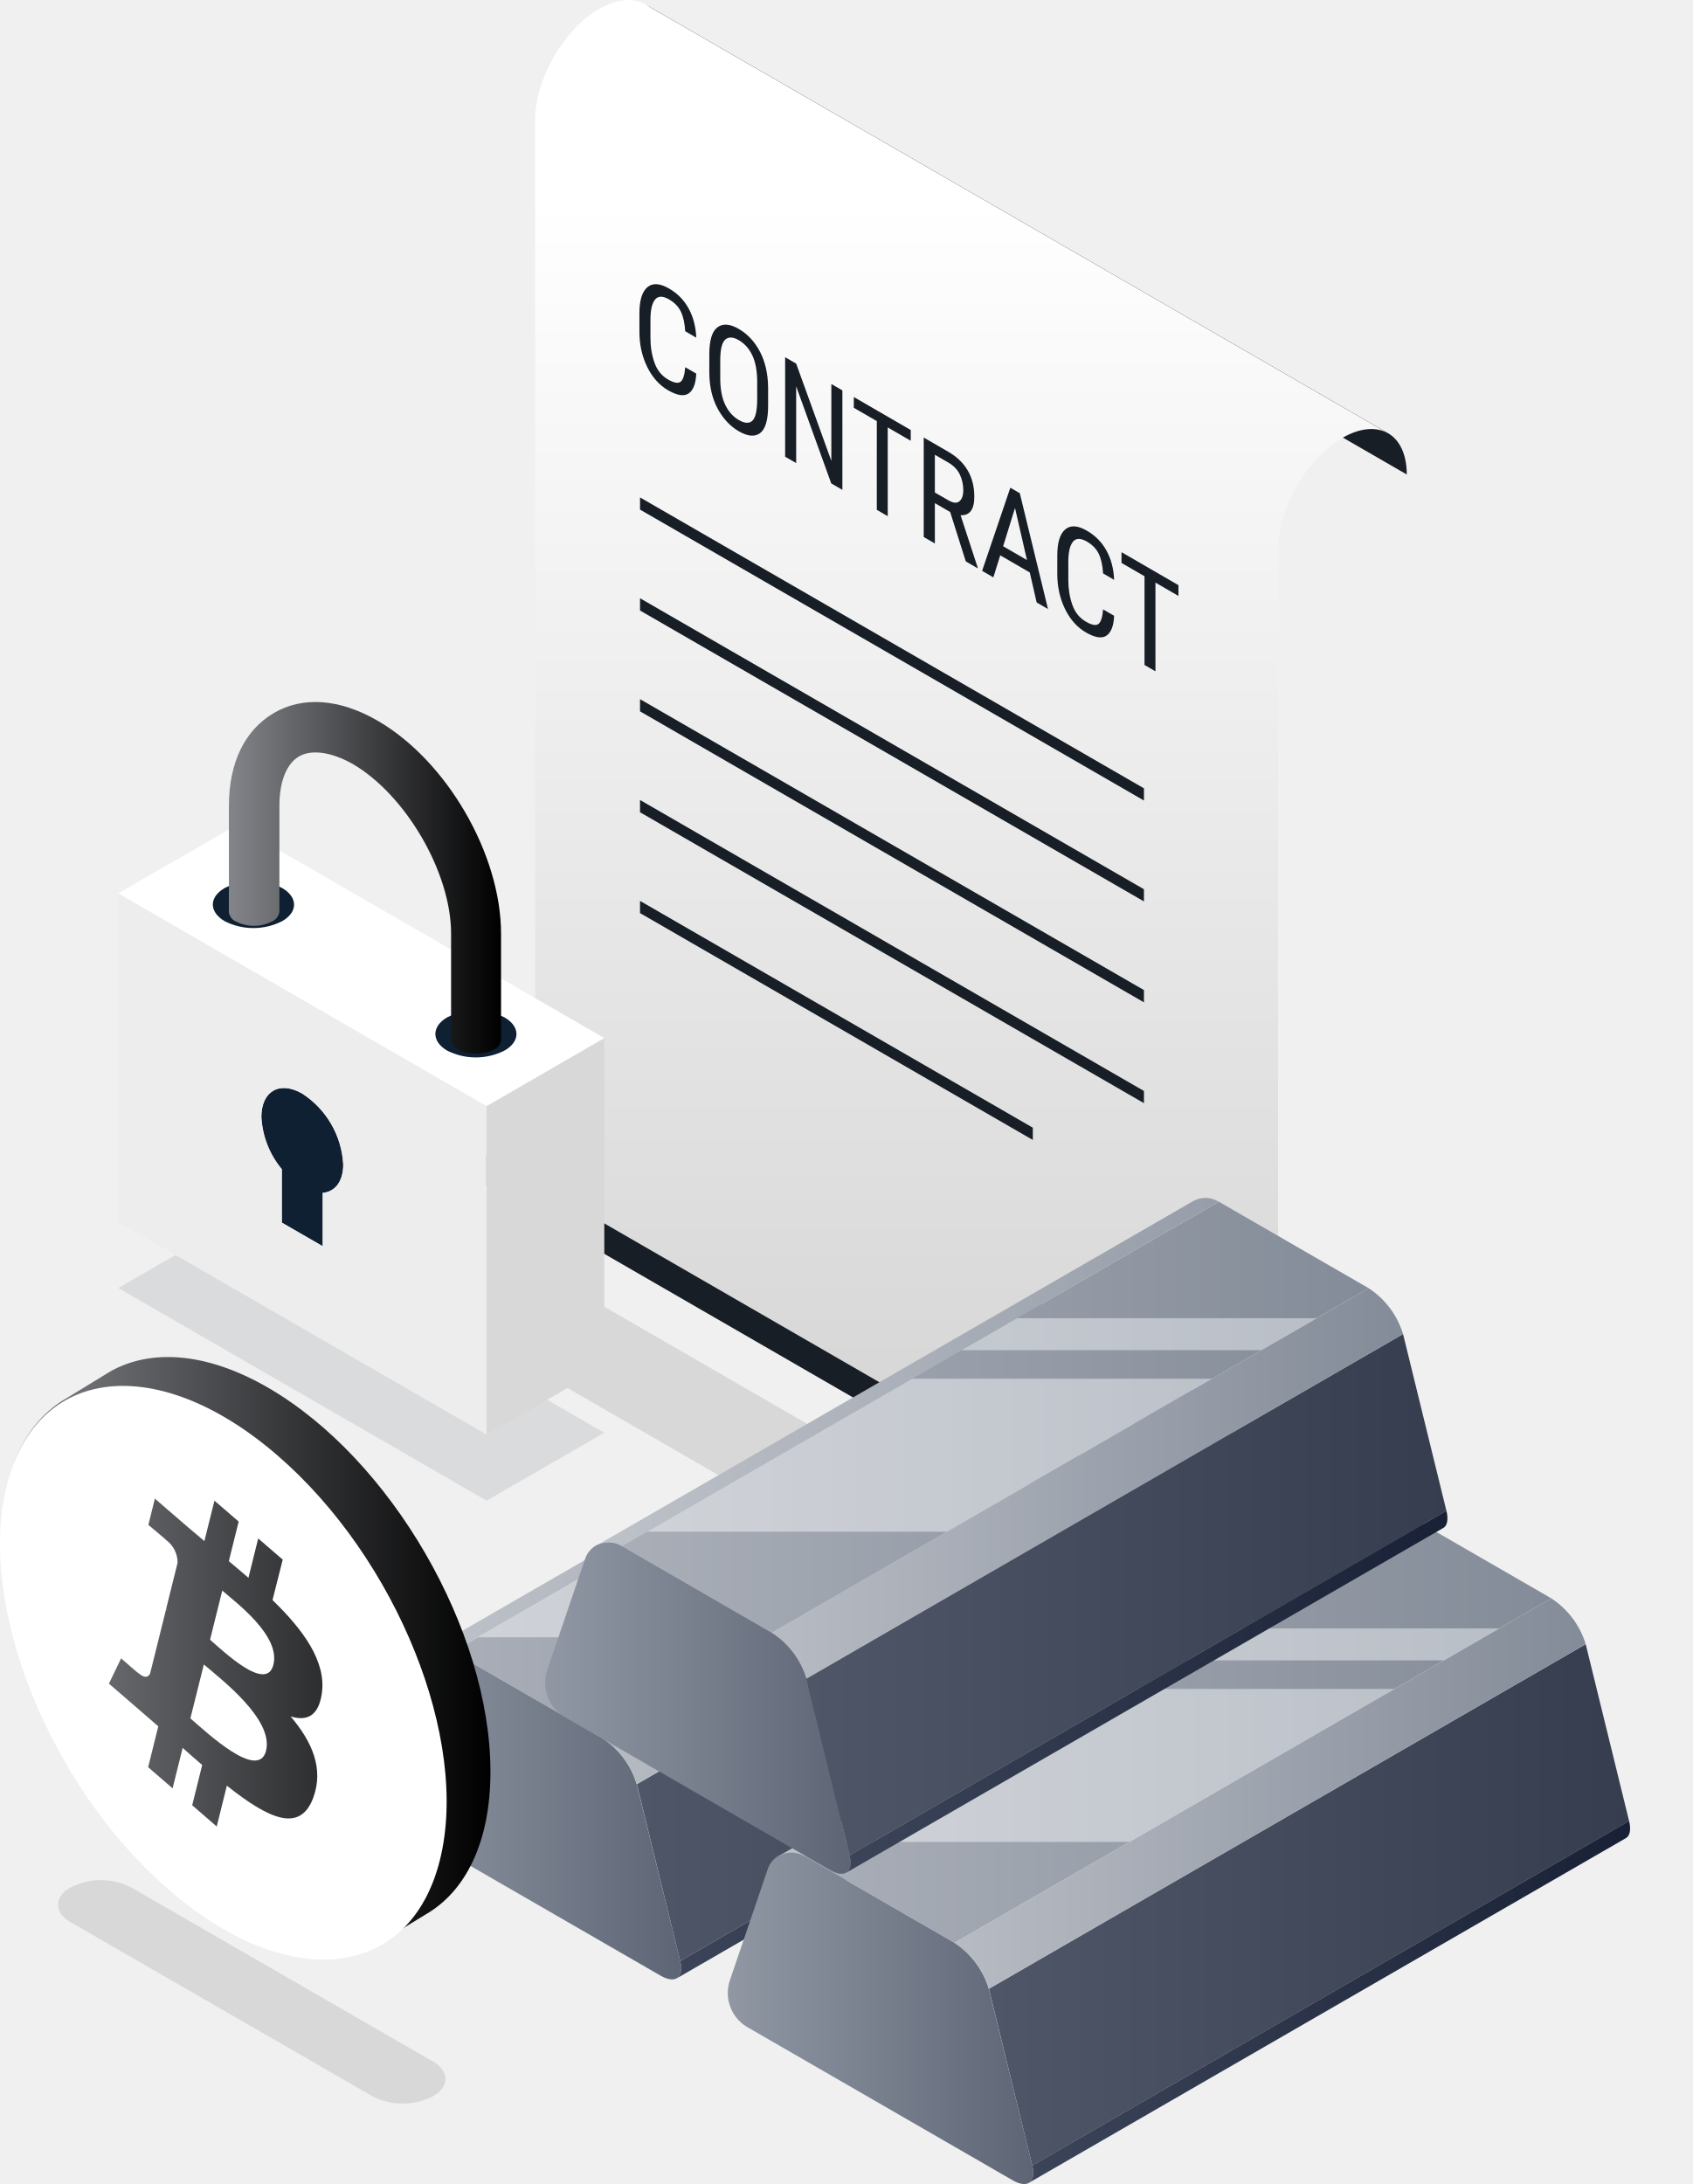
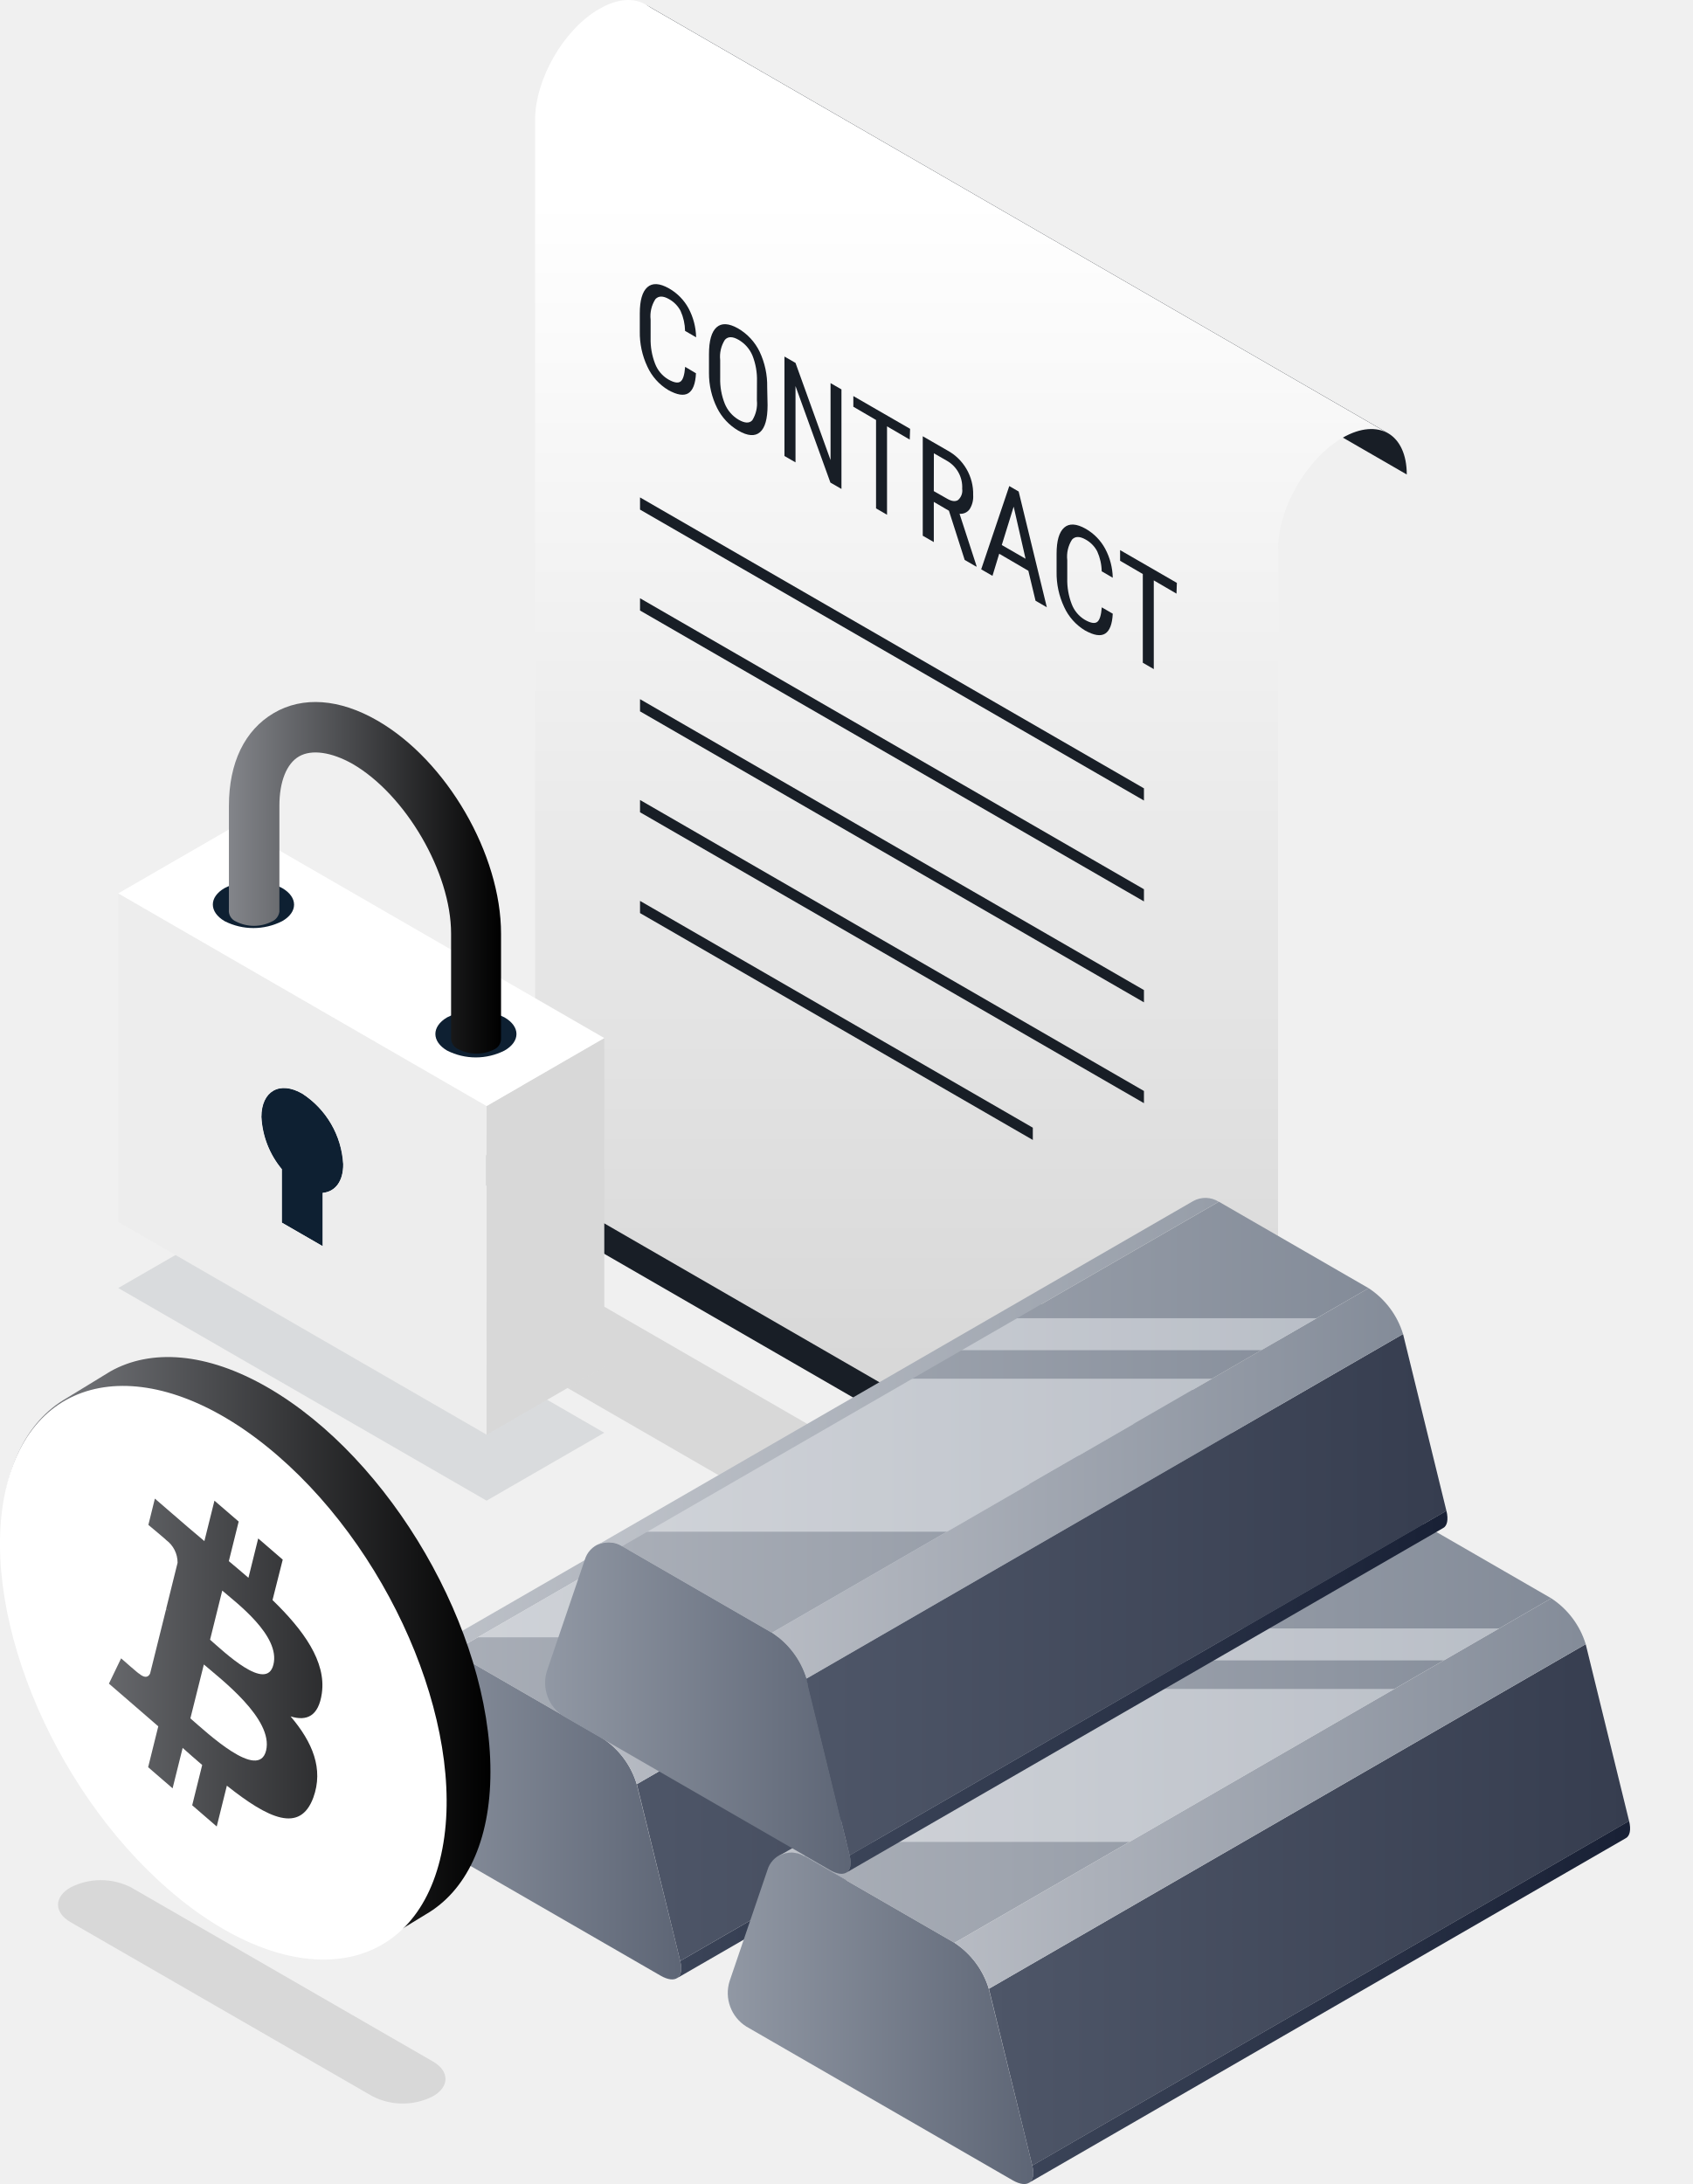
<svg xmlns="http://www.w3.org/2000/svg" xmlns:xlink="http://www.w3.org/1999/xlink" viewBox="0 0 223.63 288.51">
  <defs>
-     <style>.cls-1{fill:none;}.cls-2{isolation:isolate;}.cls-3,.cls-32{opacity:0.1;}.cls-4,.cls-6{fill:#181e26;}.cls-5{fill:url(#linear-gradient);}.cls-6{font-size:18.48px;font-family:RobotoCondensed-Regular, Roboto Condensed;}.cls-7{letter-spacing:-0.01em;}.cls-8{letter-spacing:-0.01em;}.cls-9{letter-spacing:-0.02em;}.cls-10{fill:url(#linear-gradient-2);}.cls-11{fill:url(#linear-gradient-3);}.cls-12{fill:url(#linear-gradient-4);}.cls-13{fill:url(#linear-gradient-5);}.cls-14{fill:url(#linear-gradient-6);}.cls-15{fill:url(#linear-gradient-7);}.cls-16{clip-path:url(#clip-path);}.cls-17,.cls-36{fill:#fff;}.cls-17{mix-blend-mode:soft-light;}.cls-18{fill:url(#linear-gradient-8);}.cls-19{fill:url(#linear-gradient-9);}.cls-20{fill:url(#linear-gradient-10);}.cls-21{fill:url(#linear-gradient-11);}.cls-22{fill:url(#linear-gradient-12);}.cls-23{fill:url(#linear-gradient-13);}.cls-24{clip-path:url(#clip-path-2);}.cls-25{fill:url(#linear-gradient-14);}.cls-26{fill:url(#linear-gradient-15);}.cls-27{fill:url(#linear-gradient-16);}.cls-28{fill:url(#linear-gradient-17);}.cls-29{fill:url(#linear-gradient-18);}.cls-30{fill:url(#linear-gradient-19);}.cls-31{clip-path:url(#clip-path-3);}.cls-32,.cls-33{fill:#0e2032;}.cls-34{fill:#ededed;}.cls-35{fill:#d8d8d8;}.cls-37{fill:url(#linear-gradient-20);}.cls-38{fill:url(#linear-gradient-21);}</style>
+     <style>.cls-1{fill:none;}.cls-2{isolation:isolate;}.cls-28,.cls-3{opacity:0.1;}.cls-4{fill:#181e26;}.cls-5{fill:url(#linear-gradient);}.cls-6{fill:url(#linear-gradient-2);}.cls-7{fill:url(#linear-gradient-3);}.cls-8{fill:url(#linear-gradient-4);}.cls-9{fill:url(#linear-gradient-5);}.cls-10{fill:url(#linear-gradient-6);}.cls-11{fill:url(#linear-gradient-7);}.cls-12{clip-path:url(#clip-path);}.cls-13,.cls-32{fill:#fff;}.cls-13{mix-blend-mode:soft-light;}.cls-14{fill:url(#linear-gradient-8);}.cls-15{fill:url(#linear-gradient-9);}.cls-16{fill:url(#linear-gradient-10);}.cls-17{fill:url(#linear-gradient-11);}.cls-18{fill:url(#linear-gradient-12);}.cls-19{fill:url(#linear-gradient-13);}.cls-20{clip-path:url(#clip-path-2);}.cls-21{fill:url(#linear-gradient-14);}.cls-22{fill:url(#linear-gradient-15);}.cls-23{fill:url(#linear-gradient-16);}.cls-24{fill:url(#linear-gradient-17);}.cls-25{fill:url(#linear-gradient-18);}.cls-26{fill:url(#linear-gradient-19);}.cls-27{clip-path:url(#clip-path-3);}.cls-28,.cls-29{fill:#0e2032;}.cls-30{fill:#ededed;}.cls-31{fill:#d8d8d8;}.cls-33{fill:url(#linear-gradient-20);}.cls-34{fill:url(#linear-gradient-21);}</style>
    <linearGradient id="linear-gradient" x1="119.83" y1="26.28" x2="119.83" y2="181.57" gradientUnits="userSpaceOnUse">
      <stop offset="0" stop-color="#fff" />
      <stop offset="0.99" stop-color="#d8d8d8" />
    </linearGradient>
    <linearGradient id="linear-gradient-2" x1="49.63" y1="239.6" x2="89.99" y2="239.6" gradientUnits="userSpaceOnUse">
      <stop offset="0" stop-color="#9198a4" />
      <stop offset="0.99" stop-color="#5e6676" />
    </linearGradient>
    <linearGradient id="linear-gradient-3" x1="84.13" y1="224.61" x2="168.7" y2="224.61" gradientUnits="userSpaceOnUse">
      <stop offset="0" stop-color="#4e5668" />
      <stop offset="1" stop-color="#363d4f" />
    </linearGradient>
    <linearGradient id="linear-gradient-4" x1="89.42" y1="237.43" x2="168.83" y2="237.43" gradientUnits="userSpaceOnUse">
      <stop offset="0" stop-color="#3b4458" />
      <stop offset="0.99" stop-color="#192136" />
    </linearGradient>
    <linearGradient id="linear-gradient-5" x1="59.8" y1="201.16" x2="158.42" y2="201.16" gradientUnits="userSpaceOnUse">
      <stop offset="0" stop-color="#a9aeb7" />
      <stop offset="0.99" stop-color="#848c99" />
    </linearGradient>
    <linearGradient id="linear-gradient-6" x1="56.42" y1="195.2" x2="138.63" y2="195.2" gradientUnits="userSpaceOnUse">
      <stop offset="0" stop-color="#bec2c9" />
      <stop offset="0.99" stop-color="#979ea9" />
    </linearGradient>
    <linearGradient id="linear-gradient-7" x1="79.58" y1="209.9" x2="162.97" y2="209.9" gradientUnits="userSpaceOnUse">
      <stop offset="0" stop-color="#b7bbc3" />
      <stop offset="0.99" stop-color="#848c99" />
    </linearGradient>
    <clipPath id="clip-path">
      <polygon class="cls-1" points="158.42 184.12 79.58 229.63 59.8 218.21 138.63 172.69 158.42 184.12" />
    </clipPath>
    <linearGradient id="linear-gradient-8" x1="96.14" y1="266.62" x2="136.5" y2="266.62" xlink:href="#linear-gradient-2" />
    <linearGradient id="linear-gradient-9" x1="130.64" y1="251.64" x2="215.21" y2="251.64" xlink:href="#linear-gradient-3" />
    <linearGradient id="linear-gradient-10" x1="135.93" y1="264.46" x2="215.34" y2="264.46" xlink:href="#linear-gradient-4" />
    <linearGradient id="linear-gradient-11" x1="106.31" y1="228.19" x2="204.93" y2="228.19" xlink:href="#linear-gradient-5" />
    <linearGradient id="linear-gradient-12" x1="102.93" y1="222.22" x2="185.15" y2="222.22" xlink:href="#linear-gradient-6" />
    <linearGradient id="linear-gradient-13" x1="126.09" y1="236.93" x2="209.48" y2="236.93" xlink:href="#linear-gradient-7" />
    <clipPath id="clip-path-2">
      <polygon class="cls-1" points="204.93 211.14 126.09 256.66 106.31 245.24 185.15 199.72 204.93 211.14" />
    </clipPath>
    <linearGradient id="linear-gradient-14" x1="72.01" y1="225.65" x2="112.37" y2="225.65" xlink:href="#linear-gradient-2" />
    <linearGradient id="linear-gradient-15" x1="106.51" y1="210.67" x2="191.08" y2="210.67" xlink:href="#linear-gradient-3" />
    <linearGradient id="linear-gradient-16" x1="111.8" y1="223.48" x2="191.21" y2="223.48" xlink:href="#linear-gradient-4" />
    <linearGradient id="linear-gradient-17" x1="82.18" y1="187.22" x2="180.8" y2="187.22" xlink:href="#linear-gradient-5" />
    <linearGradient id="linear-gradient-18" x1="78.8" y1="181.25" x2="161.02" y2="181.25" xlink:href="#linear-gradient-6" />
    <linearGradient id="linear-gradient-19" x1="101.96" y1="195.96" x2="185.35" y2="195.96" xlink:href="#linear-gradient-7" />
    <clipPath id="clip-path-3">
      <polygon class="cls-1" points="180.8 170.17 101.96 215.69 82.18 204.26 161.02 158.75 180.8 170.17" />
    </clipPath>
    <linearGradient id="linear-gradient-20" x1="30.22" y1="115.96" x2="66.2" y2="115.96" gradientUnits="userSpaceOnUse">
      <stop offset="0" stop-color="#83858a" />
      <stop offset="1" />
    </linearGradient>
    <linearGradient id="linear-gradient-21" x1="0.16" y1="218.82" x2="64.79" y2="218.82" xlink:href="#linear-gradient-20" />
  </defs>
  <g class="cls-2">
    <g id="Layer_2" data-name="Layer 2">
      <g id="Layer_1-2" data-name="Layer 1">
        <polygon class="cls-3" points="155.57 229.89 59.74 174.56 71.47 167.79 167.3 223.12 155.57 229.89" />
        <path class="cls-4" d="M85.29.6c1.49.9,2.4,2.77,2.4,5.41l98.15,56.67c0-2.64-.92-4.51-2.4-5.41Z" />
        <path class="cls-5" d="M70.69,136.68V15.83c0-5.39,3.81-12,8.5-14.66,2.39-1.38,4.55-1.5,6.1-.56l98.15,56.67c-1.54-.93-3.7-.82-6.1.56-4.69,2.71-8.5,9.28-8.5,14.66V193.35c0,5.39-3.81,12-8.5,14.66-2.33,1.34-4.44,1.49-6,.63L56.22,152c1.54.85,3.65.71,6-.63C66.88,148.64,70.69,142.07,70.69,136.68Z" />
        <path class="cls-4" d="M56.22,152c-1.56-.87-2.53-2.77-2.53-5.48l98.15,56.67c0,2.71,1,4.61,2.53,5.48Z" />
        <polygon class="cls-4" points="84.55 67.32 151.12 105.75 151.12 104.14 84.55 65.71 84.55 67.32" />
        <polygon class="cls-4" points="84.55 80.65 151.12 119.08 151.12 117.47 84.55 79.03 84.55 80.65" />
        <polygon class="cls-4" points="84.55 93.97 151.12 132.41 151.12 130.79 84.55 92.36 84.55 93.97" />
        <polygon class="cls-4" points="84.55 107.3 151.12 145.73 151.12 144.12 84.55 105.68 84.55 107.3" />
        <polygon class="cls-4" points="84.55 120.62 136.44 150.59 136.44 148.97 84.55 119.01 84.55 120.62" />
-         <text class="cls-6" transform="matrix(0.88, 0.51, 0, 1, 83.48, 48.6)">CO<tspan class="cls-7" x="21.58" y="0">N</tspan>
-           <tspan x="32.76" y="0">TR</tspan>
-           <tspan class="cls-8" x="52.18" y="0">A</tspan>
-           <tspan class="cls-7" x="62.73" y="0">C</tspan>
-           <tspan class="cls-9" x="72.95" y="0">T</tspan>
-         </text>
-         <path class="cls-10" d="M89.86,259.05c.54,2.2-.62,3.07-2.59,1.94L52.1,240.69a5.23,5.23,0,0,1-2.23-6l5-14.68a3.27,3.27,0,0,1,4.9-1.84l19.78,11.42a11.1,11.1,0,0,1,4.55,6.06Z" />
-         <polygon class="cls-11" points="168.7 213.53 89.86 259.05 84.13 235.69 162.97 190.18 168.7 213.53" />
-         <path class="cls-12" d="M89.42,261.33c.53-.32.72-1.11.44-2.28l78.84-45.52c.29,1.16.1,2-.44,2.28Z" />
-         <polygon class="cls-13" points="158.42 184.12 79.58 229.63 59.8 218.21 138.63 172.69 158.42 184.12" />
-         <path class="cls-14" d="M56.42,218.12a3.32,3.32,0,0,1,3.37.09l78.84-45.52a3.32,3.32,0,0,0-3.37-.09Z" />
-         <path class="cls-15" d="M163,190.18a11.1,11.1,0,0,0-4.55-6.06L79.58,229.63a11.1,11.1,0,0,1,4.55,6.06Z" />
-         <g class="cls-16">
-           <path class="cls-17" d="M54,196.08H177.11v20.21H54Zm0-3.77H177.11v-4.22H54Z" />
+         <path class="cls-4" d="M91.94,49.31q-.1,2.06-1,2.63t-2.67-.42a7,7,0,0,1-2.75-3.09,10.5,10.5,0,0,1-1-4.66V41.39q0-2.56,1-3.45t2.86.16a6.72,6.72,0,0,1,2.58,2.63,8.49,8.49,0,0,1,1,3.83l-1.46-.85a6.7,6.7,0,0,0-.59-2.63,3.78,3.78,0,0,0-1.52-1.56q-1.18-.68-1.81,0a4.16,4.16,0,0,0-.63,2.72v2.41a8.77,8.77,0,0,0,.59,3.4,4.12,4.12,0,0,0,1.72,2.06q1.13.65,1.63.3t.62-1.95Z" />
+         <path class="cls-4" d="M101.4,53.53q0,2.69-1,3.56t-2.86-.2a7.19,7.19,0,0,1-2.81-3,10.29,10.29,0,0,1-1.07-4.61V46.78q0-2.64,1-3.54t2.85.15a7.16,7.16,0,0,1,2.84,3.07,10.48,10.48,0,0,1,1,4.68ZM100,50.4a8.6,8.6,0,0,0-.6-3.44,4.33,4.33,0,0,0-1.83-2.07q-1.19-.69-1.81,0a4.17,4.17,0,0,0-.62,2.67v2.36a8.55,8.55,0,0,0,.61,3.42,4.36,4.36,0,0,0,1.83,2.11q1.22.7,1.8.07a4.19,4.19,0,0,0,.61-2.63Z" />
+         <path class="cls-4" d="M111.16,64.59l-1.46-.84L105.09,51V61.08l-1.46-.84V47.1l1.46.84,4.63,12.84V50.61l1.44.83Z" />
+         <path class="cls-4" d="M120.18,58.07l-3-1.75V68l-1.45-.84V55.48l-3-1.75V52.32l7.5,4.33Z" />
+         <path class="cls-4" d="M125.36,67.47l-2-1.17v5.31l-1.46-.84V57.63l3.23,1.86a6.52,6.52,0,0,1,3.43,5.93,3.08,3.08,0,0,1-.47,1.85,1.47,1.47,0,0,1-1.33.6L129,74.76v.11l-1.56-.9Zm-2-2.59,1.76,1q.91.53,1.45.17a1.66,1.66,0,0,0,.54-1.48,4,4,0,0,0-2-3.69l-1.74-1Z" />
+         <path class="cls-4" d="M135.85,75.4,132,73.15l-.89,2.92-1.49-.86,3.71-11,1.24.72,3.72,15.29-1.49-.86ZM132.34,72l3.14,1.81-1.57-6.88Z" />
+         <path class="cls-4" d="M147,81.07q-.1,2.06-1,2.63t-2.67-.42a7,7,0,0,1-2.75-3.09,10.5,10.5,0,0,1-1-4.66V73.15q0-2.56,1-3.45t2.86.16A6.72,6.72,0,0,1,146,72.49a8.49,8.49,0,0,1,1,3.83l-1.46-.85a6.69,6.69,0,0,0-.59-2.63,3.78,3.78,0,0,0-1.52-1.56q-1.18-.68-1.81,0a4.16,4.16,0,0,0-.63,2.72v2.41a8.79,8.79,0,0,0,.59,3.4,4.12,4.12,0,0,0,1.72,2.06q1.13.65,1.63.3t.62-1.94Z" />
+         <path class="cls-4" d="M155.42,78.42l-3-1.75V88.39l-1.45-.84V75.83l-3-1.75V72.67l7.5,4.33Z" />
+         <path class="cls-6" d="M89.86,259.05c.54,2.2-.62,3.07-2.59,1.94L52.1,240.69a5.23,5.23,0,0,1-2.23-6l5-14.68a3.27,3.27,0,0,1,4.9-1.84l19.78,11.42a11.1,11.1,0,0,1,4.55,6.06Z" />
+         <polygon class="cls-7" points="168.7 213.53 89.86 259.05 84.13 235.69 162.97 190.18 168.7 213.53" />
+         <path class="cls-8" d="M89.42,261.33c.53-.32.72-1.11.44-2.28l78.84-45.52c.29,1.16.1,2-.44,2.28Z" />
+         <polygon class="cls-9" points="158.42 184.12 79.58 229.63 59.8 218.21 138.63 172.69 158.42 184.12" />
+         <path class="cls-10" d="M56.42,218.12a3.32,3.32,0,0,1,3.37.09l78.84-45.52a3.32,3.32,0,0,0-3.37-.09Z" />
+         <path class="cls-11" d="M163,190.18a11.1,11.1,0,0,0-4.55-6.06L79.58,229.63a11.1,11.1,0,0,1,4.55,6.06Z" />
+         <g class="cls-12">
+           <path class="cls-13" d="M54,196.08H177.11v20.21H54Zm0-3.77H177.11v-4.22H54Z" />
        </g>
-         <path class="cls-18" d="M136.37,286.08c.54,2.2-.62,3.07-2.59,1.94l-35.17-20.3a5.23,5.23,0,0,1-2.23-6l5-14.68a3.27,3.27,0,0,1,4.9-1.84l19.78,11.42a11.1,11.1,0,0,1,4.55,6.06Z" />
-         <polygon class="cls-19" points="215.21 240.56 136.37 286.08 130.64 262.72 209.48 217.2 215.21 240.56" />
-         <path class="cls-20" d="M135.93,288.35c.53-.32.72-1.11.44-2.28l78.84-45.52c.29,1.16.1,2-.44,2.28Z" />
-         <polygon class="cls-21" points="204.93 211.14 126.09 256.66 106.31 245.24 185.15 199.72 204.93 211.14" />
-         <path class="cls-22" d="M102.93,245.15a3.32,3.32,0,0,1,3.37.09l78.84-45.52a3.32,3.32,0,0,0-3.37-.09Z" />
-         <path class="cls-23" d="M209.48,217.2a11.1,11.1,0,0,0-4.55-6.06l-78.84,45.52a11.1,11.1,0,0,1,4.55,6.06Z" />
-         <g class="cls-24">
-           <path class="cls-17" d="M100.51,223.11H223.63v20.21H100.51Zm0-3.77H223.63v-4.22H100.51Z" />
+         <path class="cls-14" d="M136.37,286.08c.54,2.2-.62,3.07-2.59,1.94l-35.17-20.3a5.23,5.23,0,0,1-2.23-6l5-14.68a3.27,3.27,0,0,1,4.9-1.84l19.78,11.42a11.1,11.1,0,0,1,4.55,6.06Z" />
+         <polygon class="cls-15" points="215.21 240.56 136.37 286.08 130.64 262.72 209.48 217.2 215.21 240.56" />
+         <path class="cls-16" d="M135.93,288.35c.53-.32.72-1.11.44-2.28l78.84-45.52c.29,1.16.1,2-.44,2.28Z" />
+         <polygon class="cls-17" points="204.93 211.14 126.09 256.66 106.31 245.24 185.15 199.72 204.93 211.14" />
+         <path class="cls-18" d="M102.93,245.15a3.32,3.32,0,0,1,3.37.09l78.84-45.52a3.32,3.32,0,0,0-3.37-.09Z" />
+         <path class="cls-19" d="M209.48,217.2a11.1,11.1,0,0,0-4.55-6.06l-78.84,45.52a11.1,11.1,0,0,1,4.55,6.06Z" />
+         <g class="cls-20">
+           <path class="cls-13" d="M100.51,223.11H223.63v20.21H100.51Zm0-3.77H223.63v-4.22H100.51Z" />
        </g>
-         <path class="cls-25" d="M112.24,245.1c.54,2.2-.62,3.07-2.59,1.94l-35.17-20.3a5.23,5.23,0,0,1-2.23-6l5-14.68a3.27,3.27,0,0,1,4.9-1.84L102,215.69a11.1,11.1,0,0,1,4.55,6.06Z" />
-         <polygon class="cls-26" points="191.08 199.59 112.24 245.1 106.51 221.75 185.35 176.23 191.08 199.59" />
-         <path class="cls-27" d="M111.8,247.38c.53-.32.72-1.11.44-2.28l78.84-45.52c.29,1.16.1,2-.44,2.28Z" />
-         <polygon class="cls-28" points="180.8 170.17 101.96 215.69 82.18 204.26 161.02 158.75 180.8 170.17" />
-         <path class="cls-29" d="M78.8,204.17a3.32,3.32,0,0,1,3.37.09L161,158.75a3.32,3.32,0,0,0-3.37-.09Z" />
-         <path class="cls-30" d="M185.35,176.23a11.1,11.1,0,0,0-4.55-6.06L102,215.69a11.1,11.1,0,0,1,4.55,6.06Z" />
-         <g class="cls-31">
-           <path class="cls-17" d="M76.38,182.13H199.5v20.21H76.38Zm0-3.77H199.5v-4.22H76.38Z" />
+         <path class="cls-21" d="M112.24,245.1c.54,2.2-.62,3.07-2.59,1.94l-35.17-20.3a5.23,5.23,0,0,1-2.23-6l5-14.68a3.27,3.27,0,0,1,4.9-1.84L102,215.69a11.1,11.1,0,0,1,4.55,6.06Z" />
+         <polygon class="cls-22" points="191.08 199.59 112.24 245.1 106.51 221.75 185.35 176.23 191.08 199.59" />
+         <path class="cls-23" d="M111.8,247.38c.53-.32.72-1.11.44-2.28l78.84-45.52c.29,1.16.1,2-.44,2.28Z" />
+         <polygon class="cls-24" points="180.8 170.17 101.96 215.69 82.18 204.26 161.02 158.75 180.8 170.17" />
+         <path class="cls-25" d="M78.8,204.17a3.32,3.32,0,0,1,3.37.09L161,158.75a3.32,3.32,0,0,0-3.37-.09Z" />
+         <path class="cls-26" d="M185.35,176.23a11.1,11.1,0,0,0-4.55-6.06L102,215.69a11.1,11.1,0,0,1,4.55,6.06Z" />
+         <g class="cls-27">
+           <path class="cls-13" d="M76.38,182.13H199.5v20.21H76.38Zm0-3.77H199.5v-4.22H76.38Z" />
        </g>
-         <polygon class="cls-32" points="15.62 170.15 31.17 161.18 79.83 189.27 64.28 198.24 15.62 170.15" />
-         <path class="cls-33" d="M42.65,157.58v7.06l-5.41-3.12v-7.06a11.73,11.73,0,0,1-2.7-6.9c0-3.42,2.42-4.81,5.41-3.08a11.92,11.92,0,0,1,5.41,9.32C45.36,156.08,44.26,157.43,42.65,157.58Z" />
-         <path class="cls-34" d="M15.62,118v43.42l48.65,28.09V146.11Zm27,39.56v7.06l-5.41-3.12v-7.06a11.73,11.73,0,0,1-2.7-6.9c0-3.42,2.42-4.81,5.41-3.08a11.92,11.92,0,0,1,5.41,9.32C45.36,156.08,44.26,157.43,42.65,157.58Z" />
-         <polygon class="cls-35" points="79.83 180.56 79.83 137.13 64.28 146.11 64.28 189.53 79.83 180.56" />
-         <polygon class="cls-36" points="15.62 118.02 31.17 109.04 79.83 137.13 64.28 146.11 15.62 118.02" />
-         <path class="cls-33" d="M59.06,134.4a8.39,8.39,0,0,1,7.59,0c2.1,1.21,2.11,3.18,0,4.38a8.39,8.39,0,0,1-7.59,0C57,137.57,57,135.61,59.06,134.4Z" />
-         <path class="cls-33" d="M29.68,117.31a8.39,8.39,0,0,1,7.59,0c2.1,1.21,2.11,3.18,0,4.38a8.39,8.39,0,0,1-7.59,0C27.6,120.47,27.59,118.51,29.68,117.31Z" />
-         <path class="cls-37" d="M66.19,137.14h0V123.35c0-10.5-7.17-22.87-16.32-28.15-5-2.89-9.87-3.26-13.71-1s-5.92,6.56-5.92,12.27v13.66a1.54,1.54,0,0,0,.95,1.61,5.22,5.22,0,0,0,4.72,0,1.67,1.67,0,0,0,1-1.3h0v-14c0-3.19.95-5.57,2.6-6.52s4.26-.59,7.08,1c7,4.07,13,14.33,13,22.4V137.1a1.57,1.57,0,0,0,1,1.52,5.22,5.22,0,0,0,4.72,0A1.56,1.56,0,0,0,66.19,137.14Z" />
-         <path class="cls-38" d="M14.57,181.17c5.32-3,12.68-2.57,20.8,2.12,16.25,9.38,29.42,32.1,29.42,50.75,0,9.28-3.26,15.8-8.54,18.85l-5.79,3.54c-5.33,3.09-12.72,2.64-20.89-2.08C13.33,245,.16,222.25.16,203.61c0-9.32,3.29-15.86,8.62-18.9Z" />
+         <polygon class="cls-28" points="15.62 170.15 31.17 161.18 79.83 189.27 64.28 198.24 15.62 170.15" />
+         <path class="cls-29" d="M42.65,157.58v7.06l-5.41-3.12v-7.06a11.73,11.73,0,0,1-2.7-6.9c0-3.42,2.42-4.81,5.41-3.08a11.92,11.92,0,0,1,5.41,9.32C45.36,156.08,44.26,157.43,42.65,157.58Z" />
+         <path class="cls-30" d="M15.62,118v43.42l48.65,28.09V146.11Zm27,39.56v7.06l-5.41-3.12v-7.06a11.73,11.73,0,0,1-2.7-6.9c0-3.42,2.42-4.81,5.41-3.08a11.92,11.92,0,0,1,5.41,9.32C45.36,156.08,44.26,157.43,42.65,157.58Z" />
+         <polygon class="cls-31" points="79.83 180.56 79.83 137.13 64.28 146.11 64.28 189.53 79.83 180.56" />
+         <polygon class="cls-32" points="15.62 118.02 31.17 109.04 79.83 137.13 64.28 146.11 15.62 118.02" />
+         <path class="cls-29" d="M59.06,134.4a8.39,8.39,0,0,1,7.59,0c2.1,1.21,2.11,3.18,0,4.38a8.39,8.39,0,0,1-7.59,0C57,137.57,57,135.61,59.06,134.4Z" />
+         <path class="cls-29" d="M29.68,117.31a8.39,8.39,0,0,1,7.59,0c2.1,1.21,2.11,3.18,0,4.38a8.39,8.39,0,0,1-7.59,0C27.6,120.47,27.59,118.51,29.68,117.31Z" />
+         <path class="cls-33" d="M66.19,137.14h0V123.35c0-10.5-7.17-22.87-16.32-28.15-5-2.89-9.87-3.26-13.71-1s-5.92,6.56-5.92,12.27v13.66a1.54,1.54,0,0,0,.95,1.61,5.22,5.22,0,0,0,4.72,0,1.67,1.67,0,0,0,1-1.3h0v-14c0-3.19.95-5.57,2.6-6.52s4.26-.59,7.08,1c7,4.07,13,14.33,13,22.4V137.1a1.57,1.57,0,0,0,1,1.52,5.22,5.22,0,0,0,4.72,0A1.56,1.56,0,0,0,66.19,137.14Z" />
+         <path class="cls-34" d="M14.57,181.17c5.32-3,12.68-2.57,20.8,2.12,16.25,9.38,29.42,32.1,29.42,50.75,0,9.28-3.26,15.8-8.54,18.85l-5.79,3.54c-5.33,3.09-12.72,2.64-20.89-2.08C13.33,245,.16,222.25.16,203.61c0-9.32,3.29-15.86,8.62-18.9Z" />
        <path class="cls-3" d="M9.32,253.92c-2.2-1.27-2.21-3.33,0-4.59a8.79,8.79,0,0,1,8,0l39.88,23c2.2,1.27,2.21,3.33,0,4.59a8.79,8.79,0,0,1-8,0Z" />
-         <path class="cls-36" d="M26.93,219.88,25.15,227c2.19,1.89,9,8.3,10,4.26C36.16,227.09,29.13,221.78,26.93,219.88Z" />
-         <path class="cls-36" d="M29.36,210.12l-1.61,6.49c1.83,1.58,7.46,7,8.37,3.29C37.07,216.07,31.18,211.7,29.36,210.12Z" />
-         <path class="cls-36" d="M36.64,192.25c-15.81-13.65-31.82-11.85-35.76,4s5.68,39.79,21.48,53.44,31.82,11.86,35.76-4S52.45,205.9,36.64,192.25Zm5.88,31.42c-.43,3.05-2,3.73-4.13,3.07,2.9,3.41,4.38,6.93,3,10.73-1.75,4.72-5.9,2.81-11.42-1.58l-1.34,5.39-3.24-2.8,1.32-5.32c-.84-.72-1.7-1.47-2.58-2.26l-1.33,5.34-3.23-2.79,1.34-5.4-2.31-2-4.21-3.64L16,219.07s2.39,2.11,2.35,2c.92.79,1.32.34,1.48,0l2.12-8.52.34.29c-.13-.13-.25-.24-.34-.32l1.51-6.08a3.71,3.71,0,0,0-1.51-3c.05,0-2.35-2-2.35-2l.86-3.47,4.47,3.86v0c.67.58,1.36,1.16,2.07,1.75l1.33-5.34L31.53,201l-1.3,5.23c.87.73,1.74,1.46,2.59,2.2l1.29-5.2,3.24,2.8L36,211.37C40.11,215.35,43.1,219.5,42.52,223.66Z" />
+         <path class="cls-32" d="M26.93,219.88,25.15,227c2.19,1.89,9,8.3,10,4.26C36.16,227.09,29.13,221.78,26.93,219.88Z" />
+         <path class="cls-32" d="M29.36,210.12l-1.61,6.49c1.83,1.58,7.46,7,8.37,3.29C37.07,216.07,31.18,211.7,29.36,210.12Z" />
+         <path class="cls-32" d="M36.64,192.25c-15.81-13.65-31.82-11.85-35.76,4s5.68,39.79,21.48,53.44,31.82,11.86,35.76-4S52.45,205.9,36.64,192.25Zm5.88,31.42c-.43,3.05-2,3.73-4.13,3.07,2.9,3.41,4.38,6.93,3,10.73-1.75,4.72-5.9,2.81-11.42-1.58l-1.34,5.39-3.24-2.8,1.32-5.32c-.84-.72-1.7-1.47-2.58-2.26l-1.33,5.34-3.23-2.79,1.34-5.4-2.31-2-4.21-3.64L16,219.07s2.39,2.11,2.35,2c.92.79,1.32.34,1.48,0l2.12-8.52.34.29c-.13-.13-.25-.24-.34-.32l1.51-6.08a3.71,3.71,0,0,0-1.51-3c.05,0-2.35-2-2.35-2l.86-3.47,4.47,3.86v0c.67.58,1.36,1.16,2.07,1.75l1.33-5.34L31.53,201l-1.3,5.23c.87.73,1.74,1.46,2.59,2.2l1.29-5.2,3.24,2.8L36,211.37C40.11,215.35,43.1,219.5,42.52,223.66Z" />
      </g>
    </g>
  </g>
</svg>
